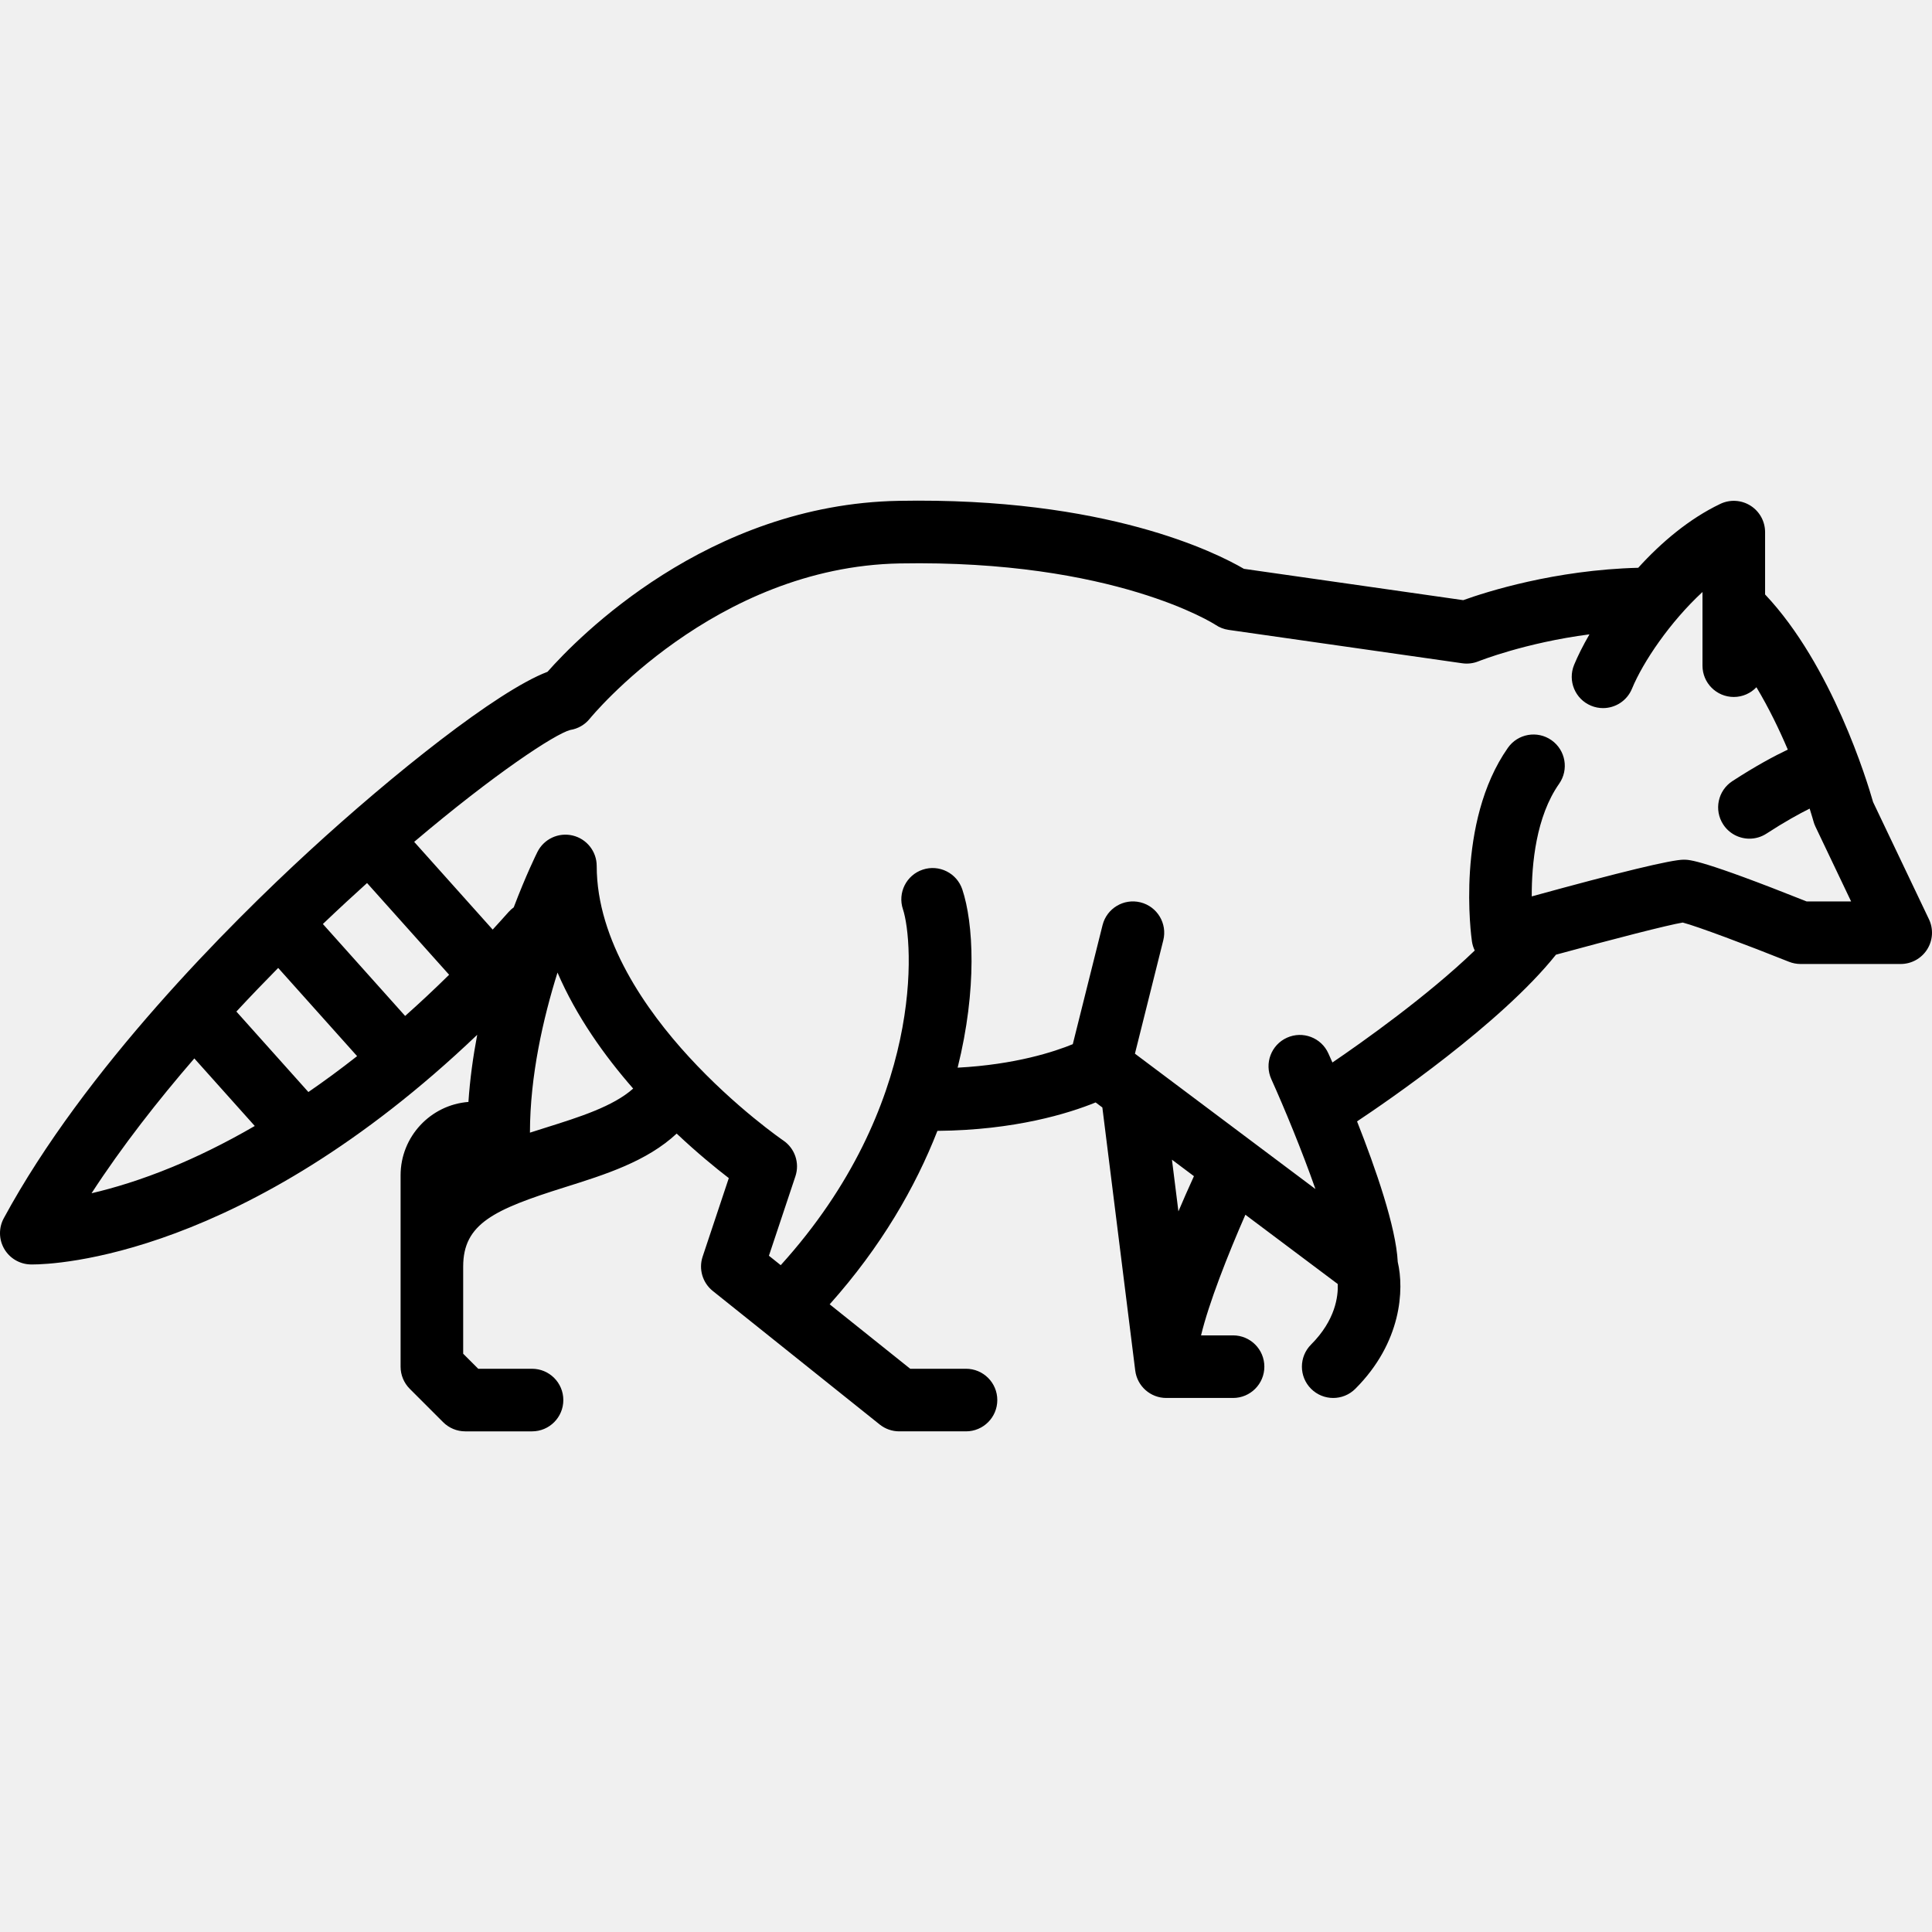
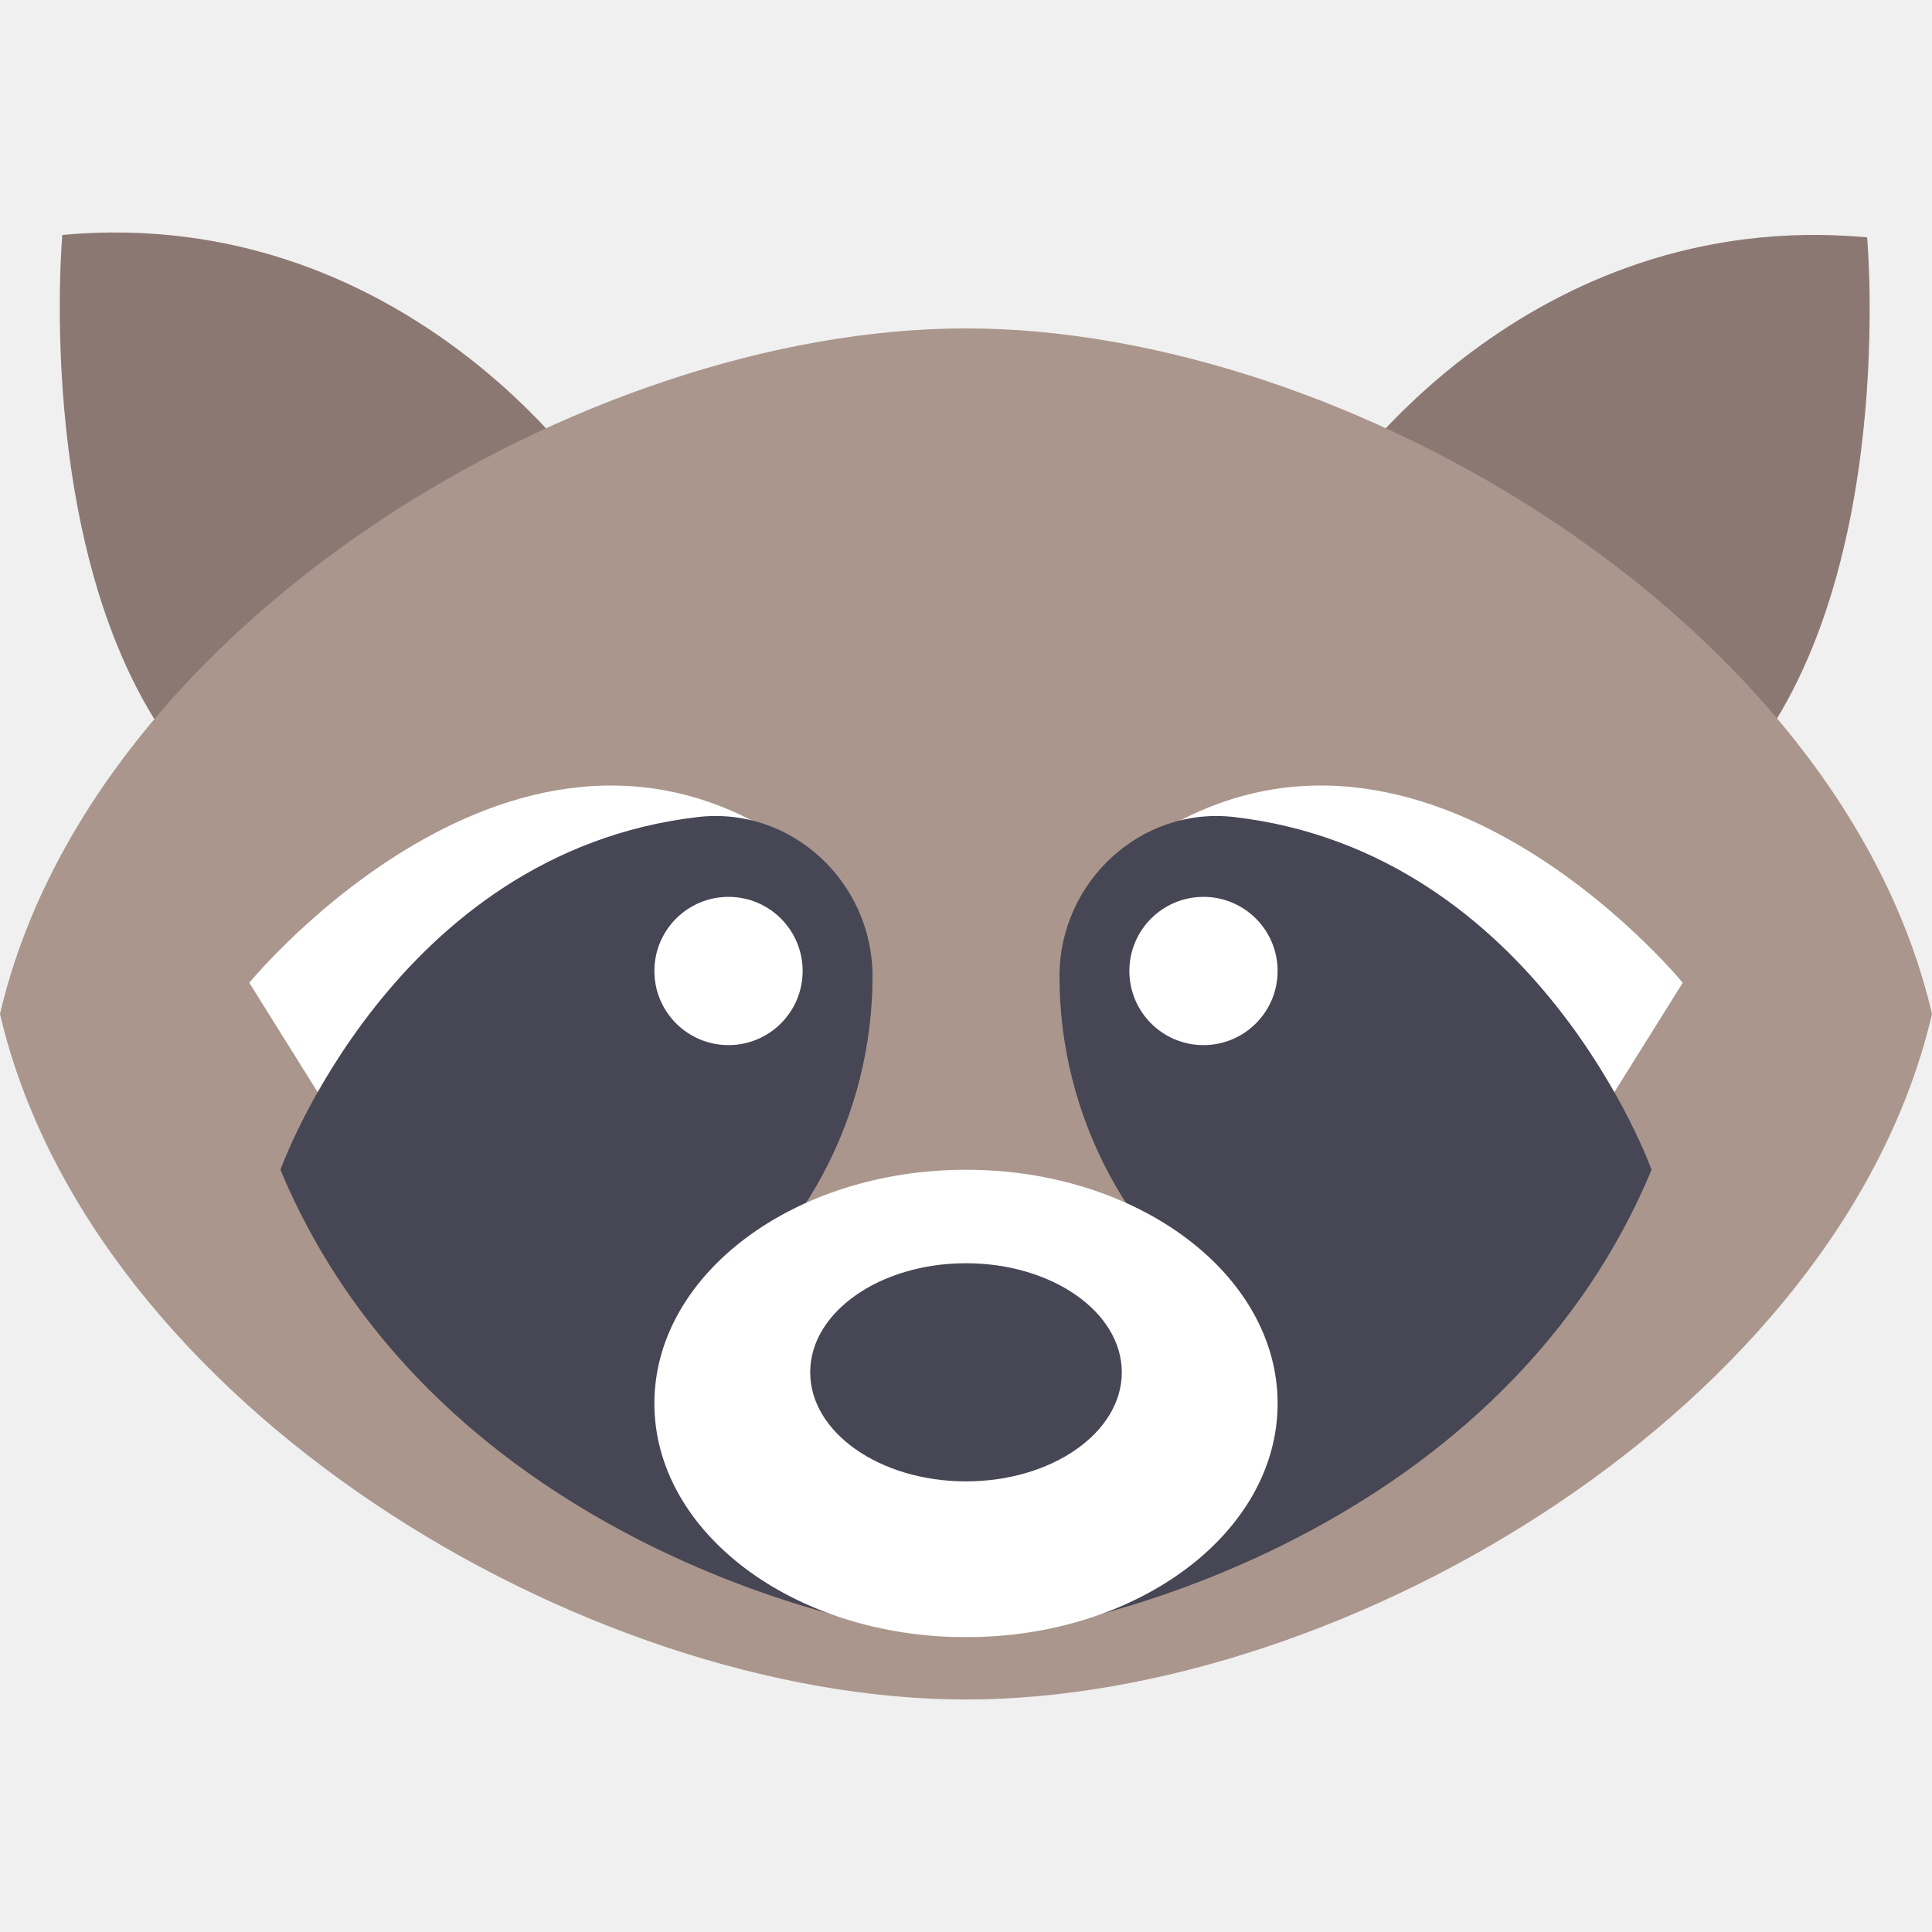
- <svg xmlns="http://www.w3.org/2000/svg" width="102.5" height="102.5" version="1.1" id="Layer_1" x="0px" y="0px" viewBox="0 0 512 512" style="enable-background:new 0 0 512 512;" xml:space="preserve">
+ <svg xmlns="http://www.w3.org/2000/svg" width="102.5" height="102.5" version="1.1" id="Layer_1" x="0px" y="0px" viewBox="0 0 512.001 512.001" style="enable-background:new 0 0 512.001 512.001;" xml:space="preserve">
  <g>
-     <g>
-       <path d="M511.192,243.608l-14.804-31.053c-1.532-5.375-10.884-36.246-28.622-55.018v-16.519c0-2.848-1.461-5.496-3.869-7.014    c-2.409-1.519-5.427-1.696-7.996-0.47c-8.212,3.919-15.605,10.163-21.758,16.934c-22.119,0.572-40.255,6.381-46.371,8.58    l-58.124-8.303c-7.295-4.264-36.571-19.038-91.492-18.018c-50.66,0.921-85.086,36.283-93.057,45.307    c-13.399,5.082-41.188,27.307-63.213,47.558C60.895,244.892,22.473,283.19,1,322.85c-1.373,2.538-1.329,5.609,0.117,8.107    c1.448,2.497,4.088,4.063,6.976,4.133c0.09,0.002,0.249,0.005,0.476,0.005c5.816,0,56.008-1.809,117.898-60.864    c-1.088,5.737-1.921,11.716-2.33,17.793c-10.042,0.779-17.976,9.199-17.976,19.439v50.721c0,2.2,0.874,4.309,2.428,5.864    l8.847,8.847c1.556,1.556,3.665,2.43,5.865,2.43h17.693c4.581,0,8.294-3.713,8.294-8.294c0-4.58-3.712-8.294-8.294-8.294h-14.259    l-3.988-3.989v-23.105c0-11.364,8.201-15.126,26.914-21.003c10.721-3.367,21.75-6.844,29.664-14.228    c5.43,5.115,10.347,9.129,13.816,11.799l-6.936,20.808c-1.098,3.297-0.025,6.928,2.687,9.099l44.233,35.387    c1.471,1.177,3.298,1.818,5.182,1.818h17.693c4.581,0,8.294-3.713,8.294-8.294c0-4.58-3.712-8.294-8.294-8.294h-14.784    l-21.345-17.076c13.646-15.269,22.74-31.09,28.554-45.969c20.571-0.179,34.84-4.647,41.933-7.533l1.777,1.334l8.715,69.72    c0.52,4.15,4.047,7.265,8.23,7.265h17.693c4.581,0,8.294-3.713,8.294-8.294c0-4.58-3.712-8.294-8.294-8.294h-8.481    c2.026-8.472,7.082-21.34,11.746-31.97l24.478,18.358c0.142,3.231-0.598,9.571-7.068,16.041c-3.239,3.239-3.239,8.491,0,11.728    c1.62,1.619,3.743,2.43,5.865,2.43s4.245-0.809,5.865-2.43c12.312-12.312,12.957-26.362,11.239-33.616    c-0.456-9.236-5.863-24.797-10.784-37.251c7.776-5.165,38.124-25.897,52.715-44.177c15.224-4.149,29.587-7.856,33.595-8.517    c3.823,0.991,17.158,5.997,28.143,10.39c0.98,0.393,2.025,0.594,3.08,0.594h26.54c2.846,0,5.495-1.46,7.014-3.868    C512.24,249.196,512.418,246.178,511.192,243.608z M45.679,309.261c-8.359,3.446-15.602,5.608-21.42,6.963    c8.117-12.484,17.633-24.622,27.24-35.732l16.018,17.903C59.351,303.132,51.992,306.658,45.679,309.261z M81.725,289.399    l-19.082-21.328c3.789-4.076,7.508-7.943,11.079-11.559l20.914,23.375C90.202,283.374,85.889,286.54,81.725,289.399z     M107.364,269.235l-21.798-24.364c2.204-2.102,4.29-4.061,6.214-5.841c1.856-1.717,3.687-3.389,5.493-5.017l21.747,24.307    C115.072,262.213,111.184,265.843,107.364,269.235z M144.691,298.816c-1.393,0.438-2.815,0.886-4.25,1.349    c0.014-15.061,3.503-30.296,7.301-42.424c4.994,11.589,12.42,22.016,20.053,30.742    C162.499,293.222,153.464,296.061,144.691,298.816z M312.293,321.029l-1.713-13.702l5.827,4.37    C314.897,315.001,313.528,318.111,312.293,321.029z M478.76,238.884L478.76,238.884c-27.756-11.058-30.989-11.058-32.557-11.058    c-3.258,0-16.79,3.27-40.274,9.729c-0.034-8.58,1.133-21.13,7.252-29.844c2.633-3.749,1.728-8.921-2.021-11.554    c-3.749-2.632-8.922-1.726-11.553,2.023c-13.897,19.791-9.715,50.016-9.53,51.292c0.123,0.849,0.38,1.663,0.746,2.42    c-12.592,12.12-29.807,24.295-37.717,29.68c-0.439-0.994-0.807-1.818-1.076-2.415c-1.883-4.177-6.794-6.037-10.97-4.154    c-4.176,1.882-6.036,6.793-4.154,10.969c3.526,7.824,8.162,19.057,11.698,29.136l-16.803-12.602    c-0.013-0.01-0.026-0.02-0.041-0.03l-30.99-23.242l7.512-30.044c1.11-4.443-1.591-8.946-6.035-10.058    c-4.444-1.11-8.946,1.591-10.059,6.035l-7.887,31.549c-4.783,1.964-15.169,5.417-30.519,6.227    c5.223-20.922,4.19-38.385,1.241-47.233c-1.45-4.346-6.15-6.695-10.49-5.246c-4.346,1.448-6.695,6.145-5.246,10.491    c2.861,8.581,5.904,52.028-32.386,94.33l-3.128-2.503l7.019-21.054c1.173-3.52-0.134-7.391-3.201-9.479    c-0.125-0.085-12.619-8.646-25.094-22.248c-11.118-12.117-24.364-30.714-24.364-50.515c0-3.847-2.645-7.188-6.388-8.071    s-7.603,0.922-9.323,4.363c-0.286,0.573-3.005,6.071-6.277,14.679c-0.487,0.352-0.944,0.755-1.358,1.223    c-1.413,1.595-2.819,3.143-4.222,4.67l-20.804-23.251c21.412-18.141,37.309-28.57,41.351-29.648    c2.039-0.316,3.889-1.382,5.185-2.992c0.324-0.403,32.979-40.249,82.159-41.144c56.843-1.035,83.429,16.113,83.652,16.26    c1.045,0.711,2.239,1.173,3.491,1.352l61.927,8.847c1.45,0.208,2.929,0.025,4.286-0.524c0.157-0.063,12.321-4.915,29.411-7.143    c-1.729,2.987-3.105,5.75-4.071,8.094c-1.743,4.235,0.276,9.082,4.512,10.826c1.034,0.426,2.102,0.627,3.155,0.627    c3.261,0,6.354-1.935,7.672-5.138c2.906-7.061,10.066-17.672,18.686-25.631v19.525c0,4.58,3.712,8.294,8.294,8.294    c2.363,0,4.49-0.993,6-2.579c3.299,5.5,6.077,11.27,8.313,16.526c-3.535,1.681-8.503,4.329-14.692,8.36    c-3.838,2.499-4.923,7.638-2.424,11.476c1.59,2.442,4.247,3.769,6.958,3.769c1.552,0,3.121-0.436,4.518-1.345    c4.745-3.09,8.603-5.212,11.432-6.623c0.651,2.061,0.991,3.293,1.007,3.354c0.13,0.484,0.305,0.955,0.522,1.408l9.457,19.837    H478.76z" />
-     </g>
+     <path style="fill:#8C7873;" d="M16.516,62.256c0,0-8.258,90.839,33.032,140.387l107.355-74.323   C156.904,128.321,107.355,53.998,16.516,62.256z" />
+     <path style="fill:#8C7873;" d="M494.81,62.897c0,0,8.258,90.839-33.032,140.387l-107.355-74.323   C354.423,128.962,403.972,54.639,494.81,62.897z" />
  </g>
+   <path style="fill:#AA968C;" d="M256.001,87.03C154.895,87.03,24.206,165.052,0,268.708  c24.205,103.655,154.894,181.678,256.001,181.678s231.794-78.022,256.001-181.678C487.795,165.052,357.106,87.03,256.001,87.03z" />
+   <g>
+     <path style="fill:#FFFFFF;" d="M107.355,326.514l-41.29-66.065c0,0,74.323-90.839,148.645-33.032L107.355,326.514z" />
+     <path style="fill:#FFFFFF;" d="M404.646,326.514l41.29-66.065c0,0-74.323-90.839-148.645-33.032L404.646,326.514z" />
+   </g>
+   <g>
+     <path style="fill:#464655;" d="M256.001,433.87c-24.774,0-140.387-24.774-181.678-123.871c0,0,30.034-84.095,110.593-93.472   c24.78-2.884,46.31,17.233,46.31,42.18l0,0c0,37.204-18.593,71.945-49.548,92.582l0,0L256.001,433.87z" />
+     <path style="fill:#464655;" d="M256.001,433.87c24.774,0,140.387-24.774,181.678-123.871c0,0-30.034-84.095-110.593-93.472   c-24.78-2.884-46.31,17.233-46.31,42.18l0,0c0,37.204,18.593,71.945,49.548,92.582l0,0L256.001,433.87z" />
+   </g>
+   <g>
+     <ellipse style="fill:#FFFFFF;" cx="256.001" cy="371.934" rx="82.581" ry="61.936" />
+     <circle style="fill:#FFFFFF;" cx="193.064" cy="257.322" r="19.644" />
+     <circle style="fill:#FFFFFF;" cx="318.937" cy="257.322" r="19.644" />
+   </g>
+   <ellipse style="fill:#464655;" cx="256.001" cy="363.676" rx="41.29" ry="28.903" />
  <g>
</g>
  <g>
</g>
  <g>
</g>
  <g>
</g>
  <g>
</g>
  <g>
</g>
  <g>
</g>
  <g>
</g>
  <g>
</g>
  <g>
</g>
  <g>
</g>
  <g>
</g>
  <g>
</g>
  <g>
</g>
  <g>
</g>
</svg>
